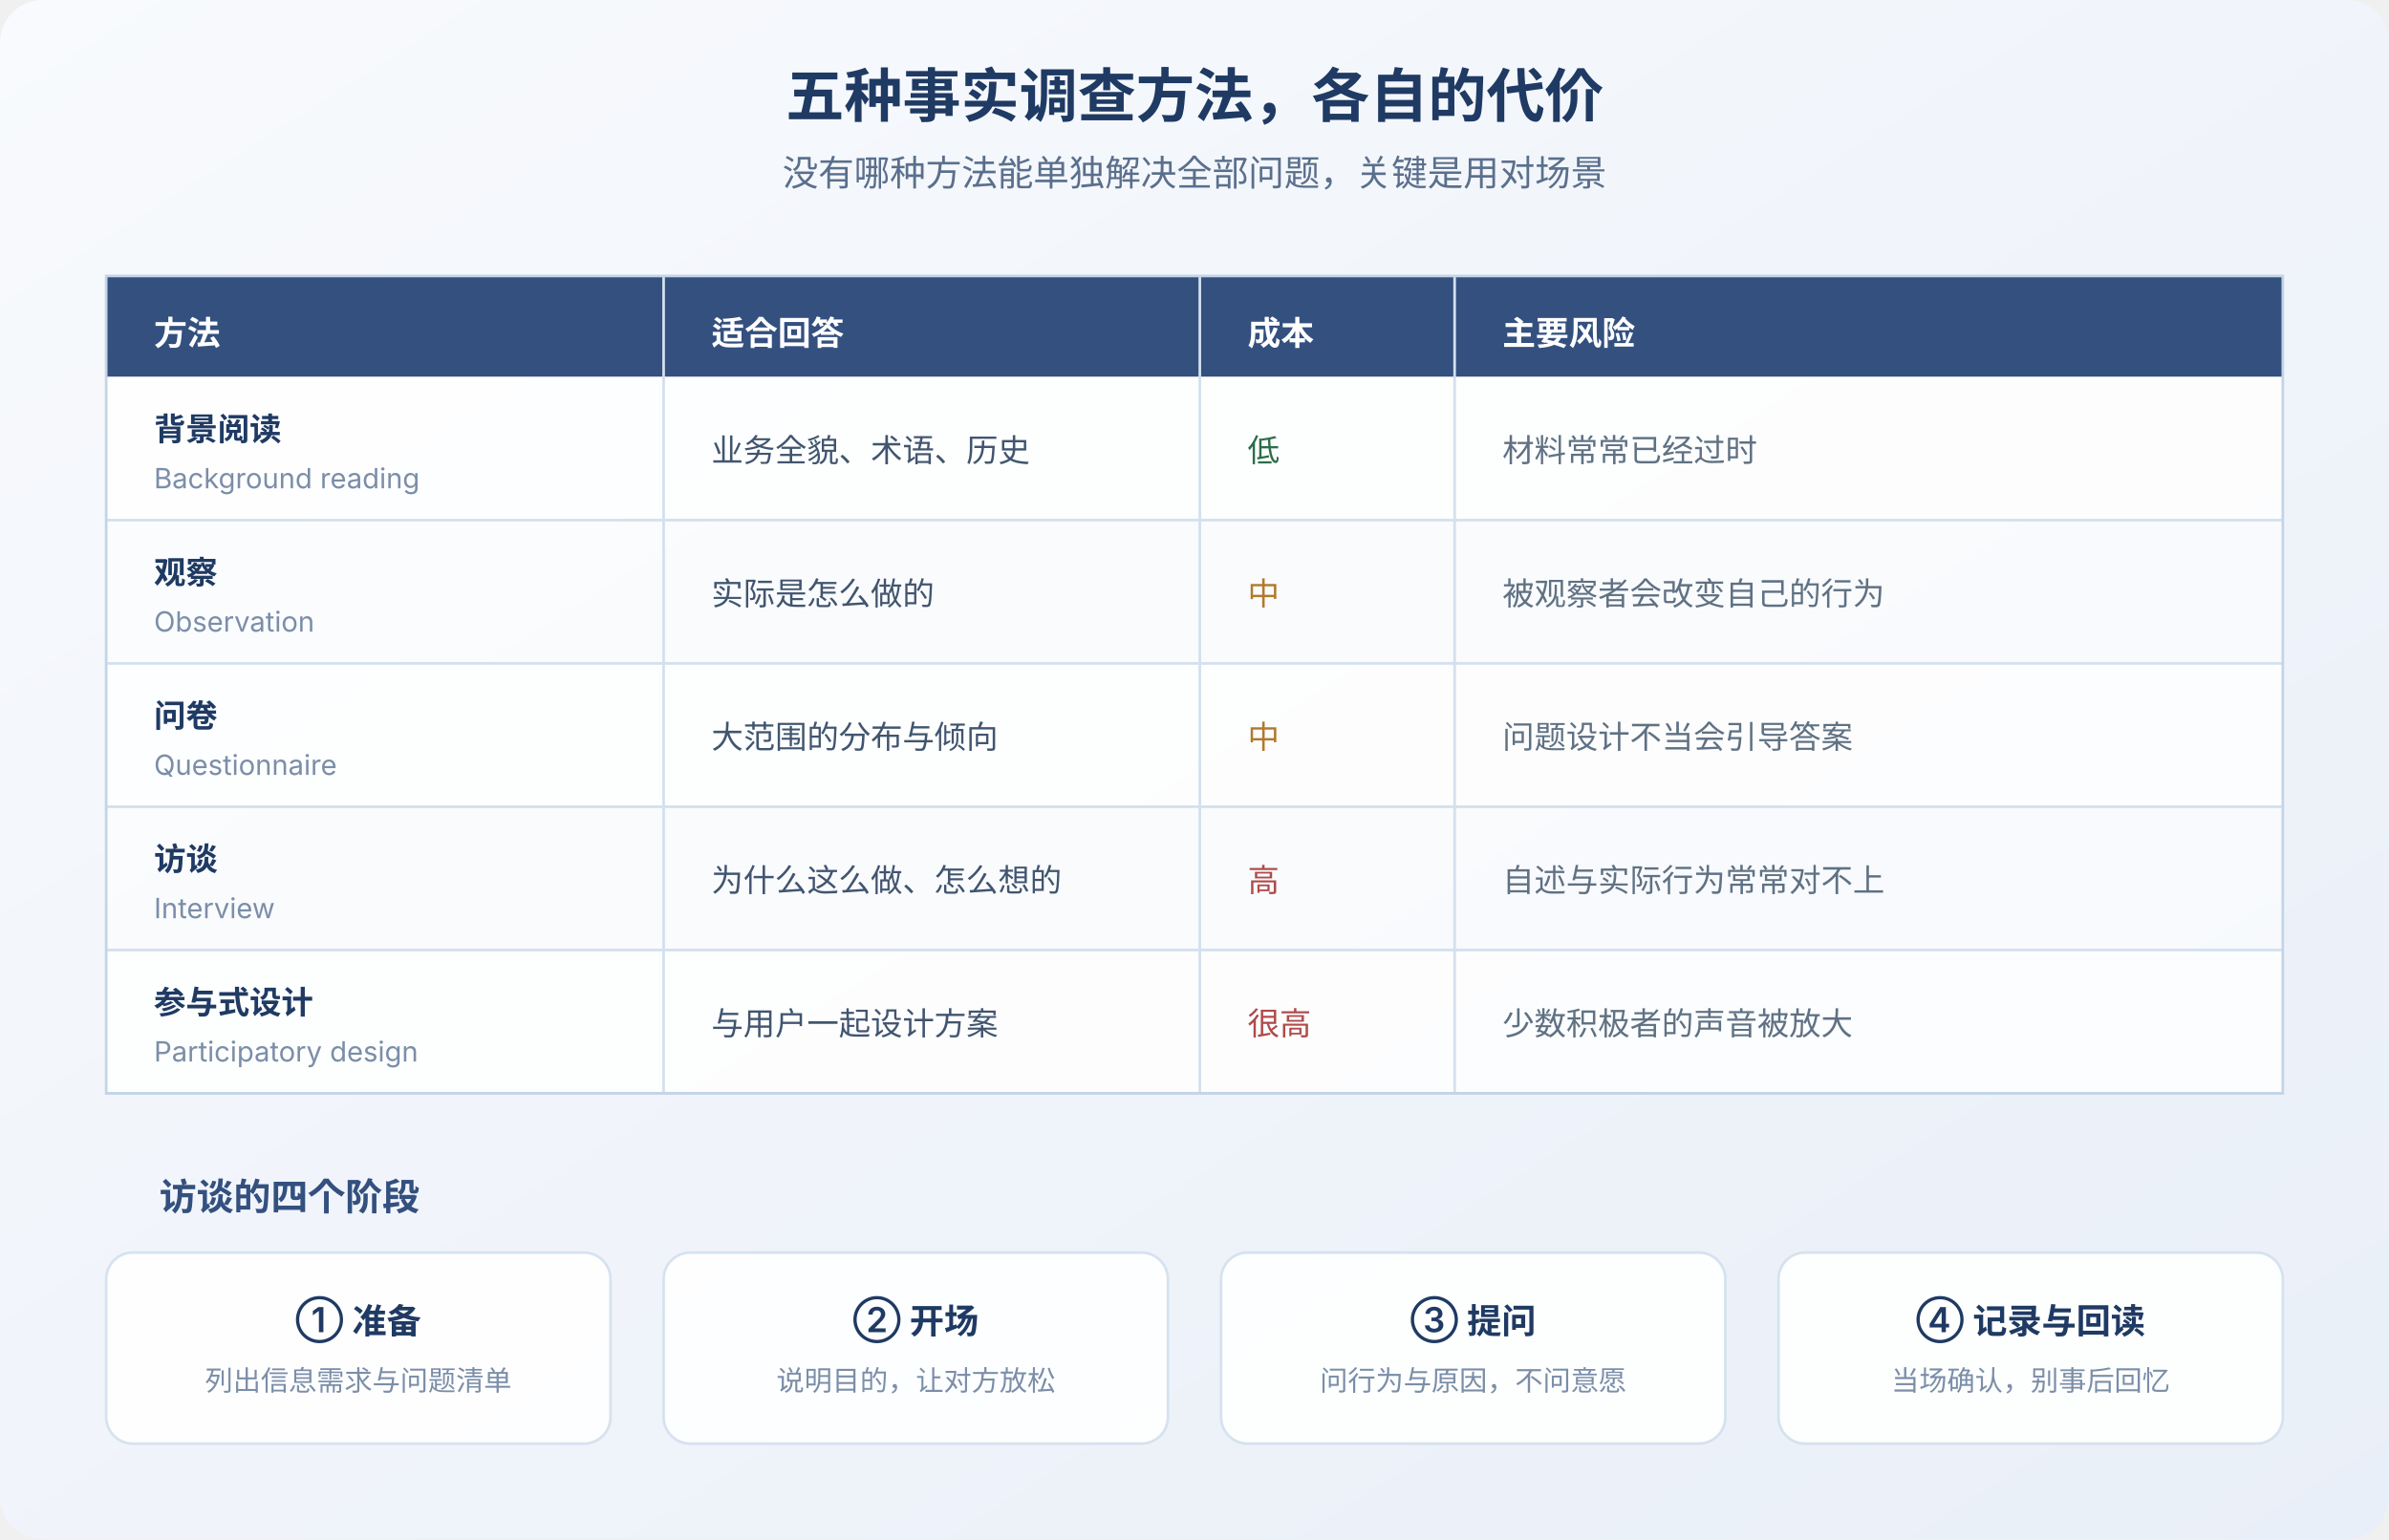
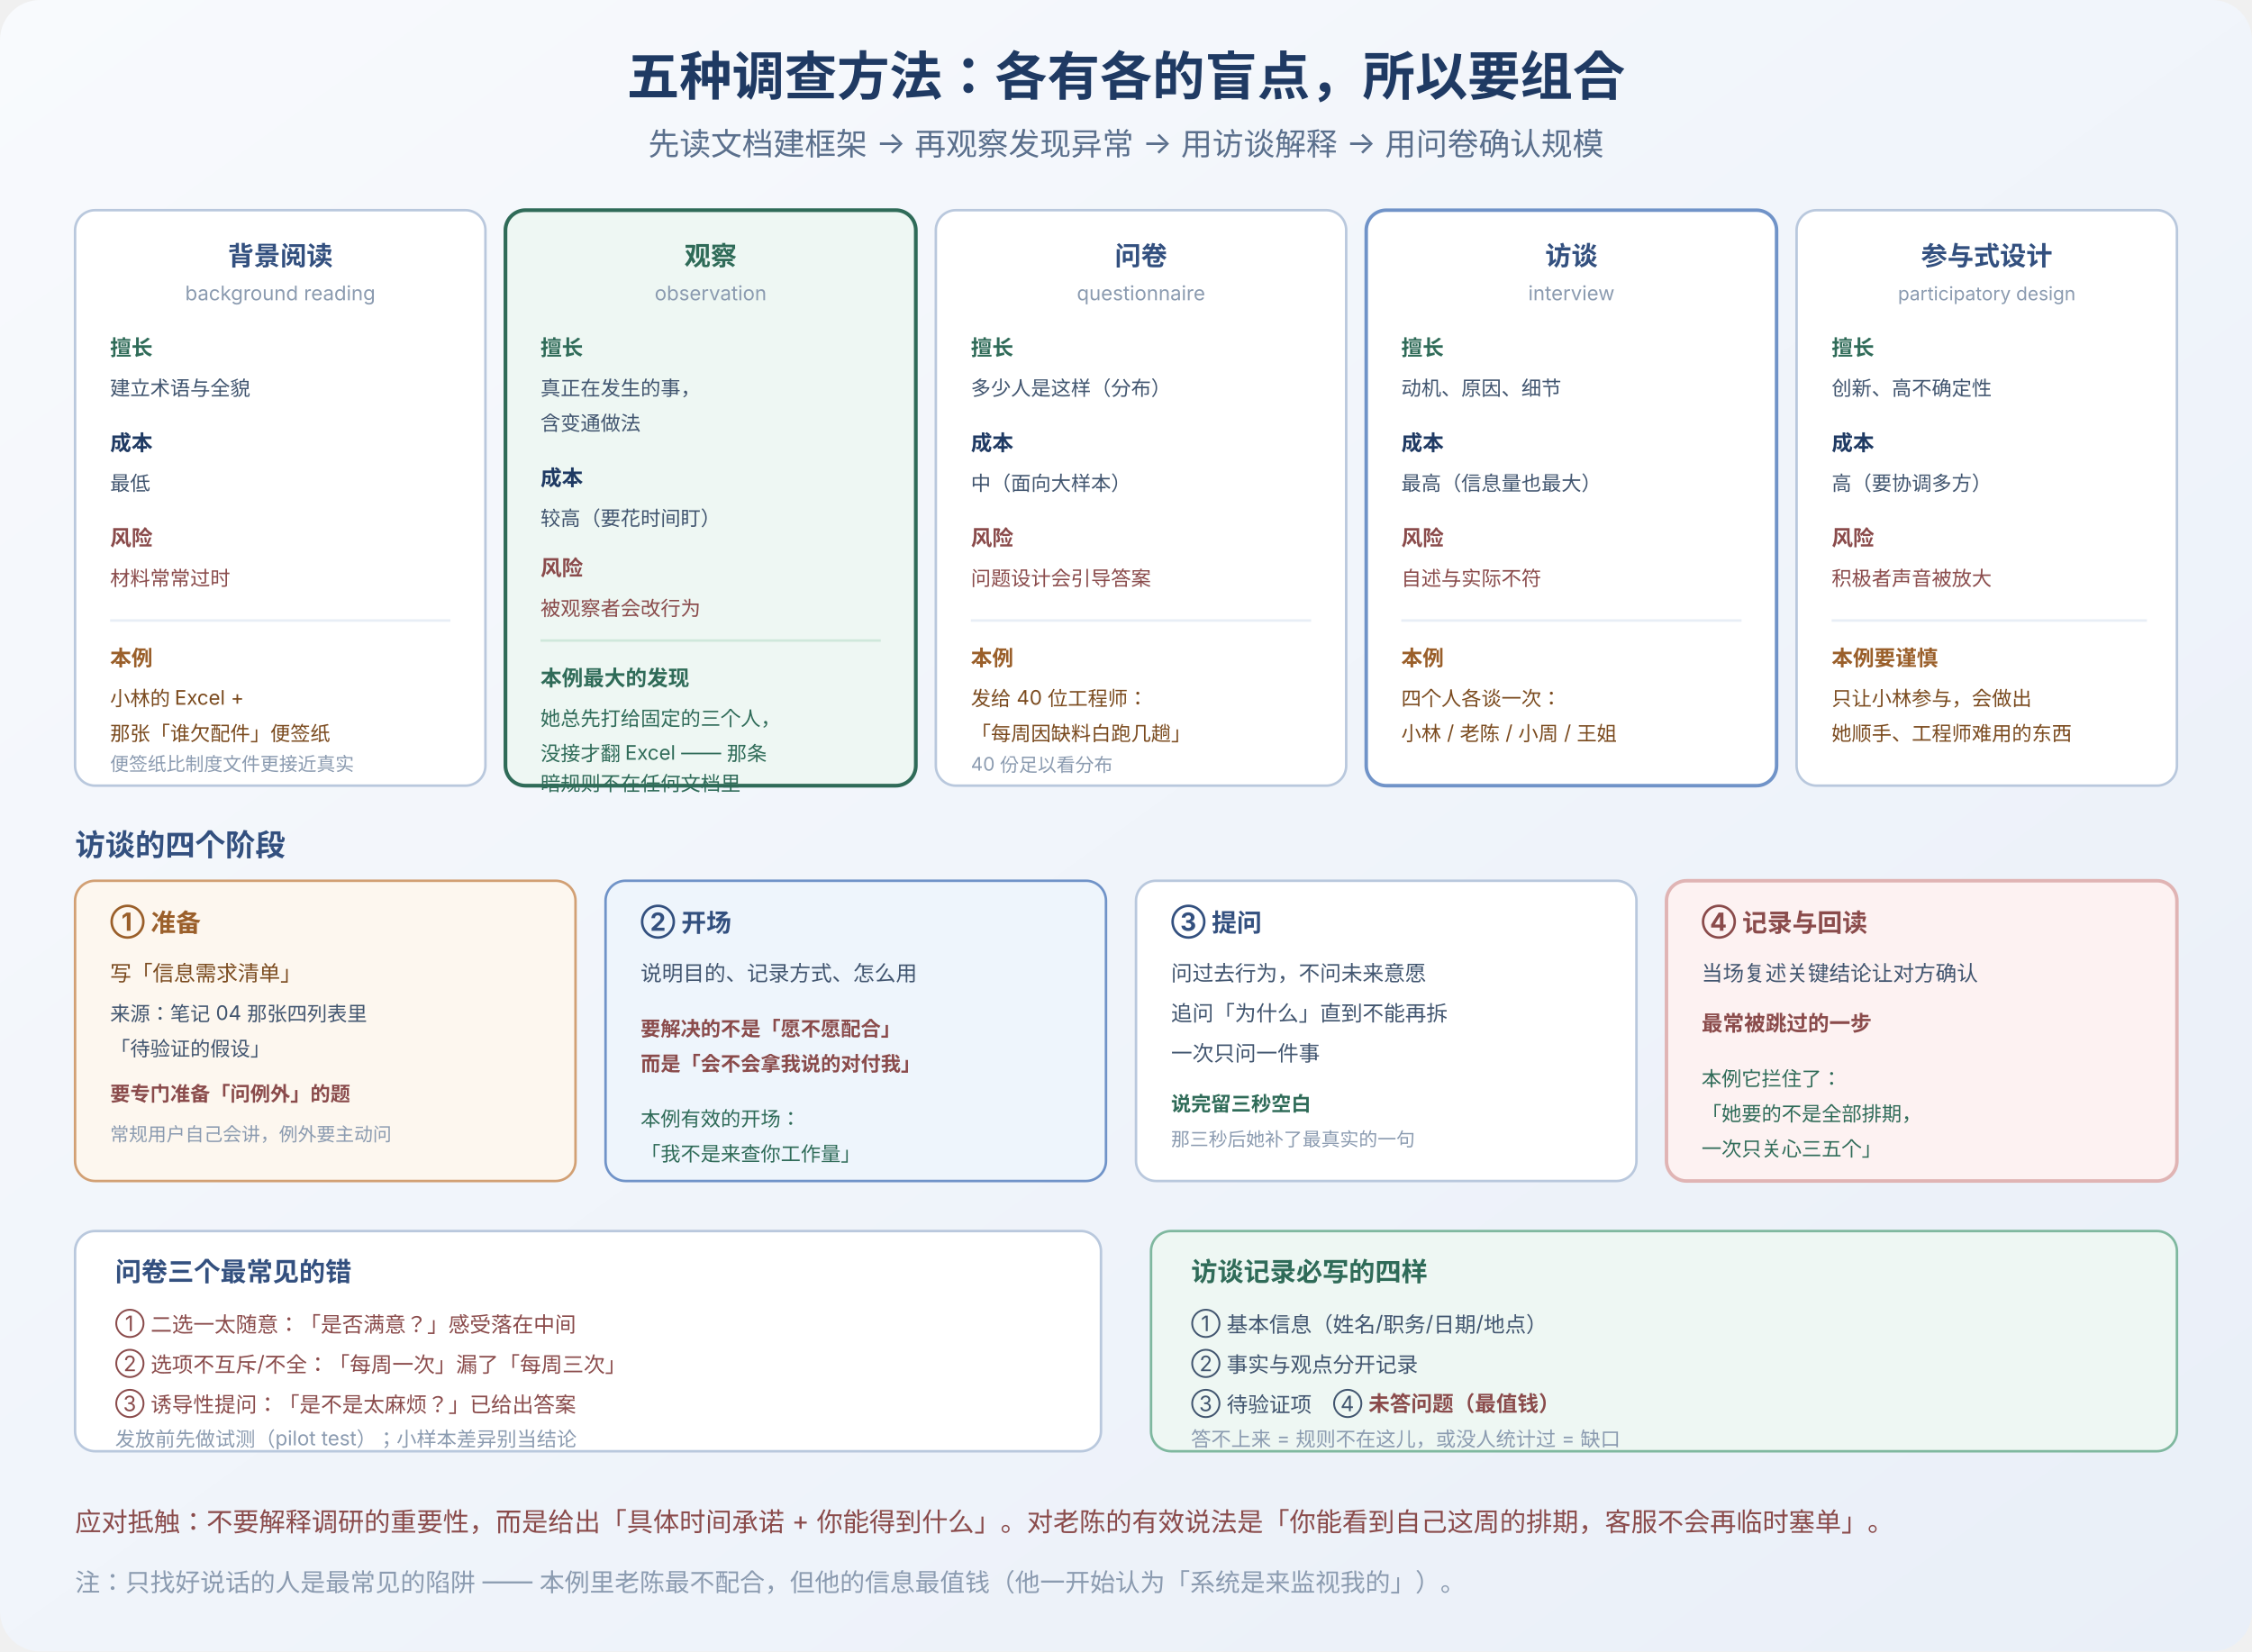
- <svg xmlns="http://www.w3.org/2000/svg" viewBox="0 0 900 580" width="900" height="580" role="img" aria-label="五种事实调查方法的对比表：背景阅读、观察、问卷、访谈、参与式设计，各自适合回答什么问题、成本高低与主要风险；下方是访谈的四个阶段" font-family="system-ui, -apple-system, 'Segoe UI', 'Noto Sans SC', 'Microsoft YaHei', sans-serif">
+ <svg xmlns="http://www.w3.org/2000/svg" viewBox="0 0 900 660" width="900" height="660" role="img" aria-label="五种事实调查方法的对比：背景阅读、观察、问卷、访谈、参与式设计，各自标出适合回答什么问题、成本高低与主要风险，并用派单宝案例给出一个具体用途；底部是访谈的四个阶段，其中准备阶段的清单来自待验证的假设，记录与回读这一步最常被跳过" font-family="system-ui, -apple-system, 'Segoe UI', 'Noto Sans SC', 'Microsoft YaHei', sans-serif">
  <defs>
    <linearGradient id="ffbg" x1="0" y1="0" x2="1" y2="1">
      <stop offset="0" stop-color="#f8fafd" />
      <stop offset="1" stop-color="#e9eff8" />
    </linearGradient>
+     <marker id="ffArrow" viewBox="0 0 10 10" refX="9" refY="5" markerWidth="8" markerHeight="8" orient="auto-start-reverse">
+       <path d="M 0 0 L 10 5 L 0 10 z" fill="#7093c8" />
+     </marker>
  </defs>
-   <rect width="900" height="580" rx="16" fill="url(#ffbg)" />
-   <text x="450" y="44" text-anchor="middle" font-size="22" font-weight="700" fill="#1f3a63">五种事实调查方法，各自的代价</text>
-   <text x="450" y="70" text-anchor="middle" font-size="13.5" fill="#5a6f8c">没有哪种方法能单独解决全部问题，关键是用对场景</text>
-   <rect x="40" y="104" width="820" height="38" fill="#33507f" />
-   <text x="58" y="130" font-size="12.5" font-weight="700" fill="#ffffff">方法</text>
-   <text x="268" y="130" font-size="12.5" font-weight="700" fill="#ffffff">适合回答</text>
-   <text x="470" y="130" font-size="12.5" font-weight="700" fill="#ffffff">成本</text>
-   <text x="566" y="130" font-size="12.5" font-weight="700" fill="#ffffff">主要风险</text>
-   <rect x="40" y="142" width="820" height="54" fill="#ffffff" opacity="0.85" />
-   <text x="58" y="166" font-size="12" font-weight="600" fill="#1f3a63">背景阅读</text>
-   <text x="58" y="184" font-size="10.5" fill="#7b8ea8">Background reading</text>
-   <text x="268" y="174" font-size="12" fill="#41556f">业务全貌、术语、历史</text>
-   <text x="470" y="174" font-size="12" fill="#2c6e49">低</text>
-   <text x="566" y="174" font-size="12" fill="#5f7183">材料常常已经过时</text>
-   <rect x="40" y="196" width="820" height="54" fill="#ffffff" opacity="0.6" />
-   <text x="58" y="220" font-size="12" font-weight="600" fill="#1f3a63">观察</text>
-   <text x="58" y="238" font-size="10.5" fill="#7b8ea8">Observation</text>
-   <text x="268" y="228" font-size="12" fill="#41556f">实际是怎么做的</text>
-   <text x="470" y="228" font-size="12" fill="#b07a2c">中</text>
-   <text x="566" y="228" font-size="12" fill="#5f7183">被观察者会改变自己的行为</text>
-   <rect x="40" y="250" width="820" height="54" fill="#ffffff" opacity="0.85" />
-   <text x="58" y="274" font-size="12" font-weight="600" fill="#1f3a63">问卷</text>
-   <text x="58" y="292" font-size="10.5" fill="#7b8ea8">Questionnaire</text>
-   <text x="268" y="282" font-size="12" fill="#41556f">大范围的分布与倾向</text>
-   <text x="470" y="282" font-size="12" fill="#b07a2c">中</text>
-   <text x="566" y="282" font-size="12" fill="#5f7183">问题设计不当会引导答案</text>
-   <rect x="40" y="304" width="820" height="54" fill="#ffffff" opacity="0.6" />
-   <text x="58" y="328" font-size="12" font-weight="600" fill="#1f3a63">访谈</text>
-   <text x="58" y="346" font-size="10.5" fill="#7b8ea8">Interview</text>
-   <text x="268" y="336" font-size="12" fill="#41556f">为什么这么做、怎么想的</text>
-   <text x="470" y="336" font-size="12" fill="#b04a4a">高</text>
-   <text x="566" y="336" font-size="12" fill="#5f7183">自述与实际行为常常对不上</text>
-   <rect x="40" y="358" width="820" height="54" fill="#ffffff" opacity="0.85" />
-   <text x="58" y="382" font-size="12" font-weight="600" fill="#1f3a63">参与式设计</text>
-   <text x="58" y="400" font-size="10.5" fill="#7b8ea8">Participatory design</text>
-   <text x="268" y="390" font-size="12" fill="#41556f">与用户一起设计方案</text>
-   <text x="470" y="390" font-size="12" fill="#b04a4a">很高</text>
-   <text x="566" y="390" font-size="12" fill="#5f7183">少数积极者的声音被放大</text>
-   <line x1="40" y1="196" x2="860" y2="196" stroke="#d3e0ee" />
-   <line x1="40" y1="250" x2="860" y2="250" stroke="#d3e0ee" />
-   <line x1="40" y1="304" x2="860" y2="304" stroke="#d3e0ee" />
-   <line x1="40" y1="358" x2="860" y2="358" stroke="#d3e0ee" />
-   <line x1="40" y1="412" x2="860" y2="412" stroke="#d3e0ee" />
-   <line x1="250" y1="104" x2="250" y2="412" stroke="#d3e0ee" />
-   <line x1="452" y1="104" x2="452" y2="412" stroke="#d3e0ee" />
-   <line x1="548" y1="104" x2="548" y2="412" stroke="#d3e0ee" />
-   <rect x="40" y="104" width="820" height="308" fill="none" stroke="#c4d4e7" />
-   <text x="60" y="456" font-size="14" font-weight="700" fill="#33507f">访谈的四个阶段</text>
-   <rect x="40" y="472" width="190" height="72" rx="10" fill="#ffffff" opacity="0.9" stroke="#d3e0ee" />
-   <text x="135" y="502" text-anchor="middle" font-size="13" font-weight="600" fill="#1f3a63">① 准备</text>
-   <text x="135" y="524" text-anchor="middle" font-size="10.5" fill="#7b8ea8">列出信息需求与问题清单</text>
-   <rect x="250" y="472" width="190" height="72" rx="10" fill="#ffffff" opacity="0.9" stroke="#d3e0ee" />
-   <text x="345" y="502" text-anchor="middle" font-size="13" font-weight="600" fill="#1f3a63">② 开场</text>
-   <text x="345" y="524" text-anchor="middle" font-size="10.5" fill="#7b8ea8">说明目的，让对方放松</text>
-   <rect x="460" y="472" width="190" height="72" rx="10" fill="#ffffff" opacity="0.9" stroke="#d3e0ee" />
-   <text x="555" y="502" text-anchor="middle" font-size="13" font-weight="600" fill="#1f3a63">③ 提问</text>
-   <text x="555" y="524" text-anchor="middle" font-size="10.5" fill="#7b8ea8">问行为与原因，不问意愿</text>
-   <rect x="670" y="472" width="190" height="72" rx="10" fill="#ffffff" opacity="0.9" stroke="#d3e0ee" />
-   <text x="765" y="502" text-anchor="middle" font-size="13" font-weight="600" fill="#1f3a63">④ 记录与回读</text>
-   <text x="765" y="524" text-anchor="middle" font-size="10.5" fill="#7b8ea8">当场确认，别事后回忆</text>
+   <rect width="900" height="660" rx="16" fill="url(#ffbg)" />
+   <text x="450" y="38" text-anchor="middle" font-size="21" font-weight="700" fill="#1f3a63">五种调查方法：各有各的盲点，所以要组合</text>
+   <text x="450" y="62" text-anchor="middle" font-size="12.5" fill="#5a6f8c">先读文档建框架 → 再观察发现异常 → 用访谈解释 → 用问卷确认规模</text>
+   <rect x="30" y="84" width="164" height="230" rx="8" fill="#ffffff" stroke="#b9c8dd" />
+   <text x="112" y="106" text-anchor="middle" font-size="10.5" font-weight="700" fill="#33507f">背景阅读</text>
+   <text x="112" y="120" text-anchor="middle" font-size="8" fill="#8b9bb0">background reading</text>
+   <text x="44" y="142" font-size="8.5" font-weight="700" fill="#2f6b58">擅长</text>
+   <text x="44" y="158" font-size="8" fill="#41556f">建立术语与全貌</text>
+   <text x="44" y="180" font-size="8.5" font-weight="700" fill="#1f3a63">成本</text>
+   <text x="44" y="196" font-size="8" fill="#41556f">最低</text>
+   <text x="44" y="218" font-size="8.5" font-weight="700" fill="#8a4b4b">风险</text>
+   <text x="44" y="234" font-size="8" fill="#8a4b4b">材料常常过时</text>
+   <line x1="44" y1="248" x2="180" y2="248" stroke="#e8eef6" stroke-width="1" />
+   <text x="44" y="266" font-size="8.5" font-weight="700" fill="#9a5f2a">本例</text>
+   <text x="44" y="282" font-size="8" fill="#7a4a1e">小林的 Excel +</text>
+   <text x="44" y="296" font-size="8" fill="#7a4a1e">那张「谁欠配件」便签纸</text>
+   <text x="44" y="308" font-size="7.5" fill="#8b9bb0">便签纸比制度文件更接近真实</text>
+   <rect x="202" y="84" width="164" height="230" rx="8" fill="#eef7f3" stroke="#2f6b58" stroke-width="1.5" />
+   <text x="284" y="106" text-anchor="middle" font-size="10.5" font-weight="700" fill="#2f6b58">观察</text>
+   <text x="284" y="120" text-anchor="middle" font-size="8" fill="#8b9bb0">observation</text>
+   <text x="216" y="142" font-size="8.5" font-weight="700" fill="#2f6b58">擅长</text>
+   <text x="216" y="158" font-size="8" fill="#41556f">真正在发生的事，</text>
+   <text x="216" y="172" font-size="8" fill="#41556f">含变通做法</text>
+   <text x="216" y="194" font-size="8.5" font-weight="700" fill="#1f3a63">成本</text>
+   <text x="216" y="210" font-size="8" fill="#41556f">较高（要花时间盯）</text>
+   <text x="216" y="230" font-size="8.5" font-weight="700" fill="#8a4b4b">风险</text>
+   <text x="216" y="246" font-size="8" fill="#8a4b4b">被观察者会改行为</text>
+   <line x1="216" y1="256" x2="352" y2="256" stroke="#cfe8db" stroke-width="1" />
+   <text x="216" y="274" font-size="8.5" font-weight="700" fill="#2f6b58">本例最大的发现</text>
+   <text x="216" y="290" font-size="8" fill="#2f6b58">她总先打给固定的三个人，</text>
+   <text x="216" y="304" font-size="8" fill="#2f6b58">没接才翻 Excel —— 那条</text>
+   <text x="216" y="316" font-size="8" fill="#2f6b58">暗规则不在任何文档里</text>
+   <rect x="374" y="84" width="164" height="230" rx="8" fill="#ffffff" stroke="#b9c8dd" />
+   <text x="456" y="106" text-anchor="middle" font-size="10.5" font-weight="700" fill="#33507f">问卷</text>
+   <text x="456" y="120" text-anchor="middle" font-size="8" fill="#8b9bb0">questionnaire</text>
+   <text x="388" y="142" font-size="8.5" font-weight="700" fill="#2f6b58">擅长</text>
+   <text x="388" y="158" font-size="8" fill="#41556f">多少人是这样（分布）</text>
+   <text x="388" y="180" font-size="8.5" font-weight="700" fill="#1f3a63">成本</text>
+   <text x="388" y="196" font-size="8" fill="#41556f">中（面向大样本）</text>
+   <text x="388" y="218" font-size="8.5" font-weight="700" fill="#8a4b4b">风险</text>
+   <text x="388" y="234" font-size="8" fill="#8a4b4b">问题设计会引导答案</text>
+   <line x1="388" y1="248" x2="524" y2="248" stroke="#e8eef6" stroke-width="1" />
+   <text x="388" y="266" font-size="8.5" font-weight="700" fill="#9a5f2a">本例</text>
+   <text x="388" y="282" font-size="8" fill="#7a4a1e">发给 40 位工程师：</text>
+   <text x="388" y="296" font-size="8" fill="#7a4a1e">「每周因缺料白跑几趟」</text>
+   <text x="388" y="308" font-size="7.5" fill="#8b9bb0">40 份足以看分布</text>
+   <rect x="546" y="84" width="164" height="230" rx="8" fill="#ffffff" stroke="#7093c8" stroke-width="1.4" />
+   <text x="628" y="106" text-anchor="middle" font-size="10.5" font-weight="700" fill="#33507f">访谈</text>
+   <text x="628" y="120" text-anchor="middle" font-size="8" fill="#8b9bb0">interview</text>
+   <text x="560" y="142" font-size="8.5" font-weight="700" fill="#2f6b58">擅长</text>
+   <text x="560" y="158" font-size="8" fill="#41556f">动机、原因、细节</text>
+   <text x="560" y="180" font-size="8.5" font-weight="700" fill="#1f3a63">成本</text>
+   <text x="560" y="196" font-size="8" fill="#41556f">最高（信息量也最大）</text>
+   <text x="560" y="218" font-size="8.5" font-weight="700" fill="#8a4b4b">风险</text>
+   <text x="560" y="234" font-size="8" fill="#8a4b4b">自述与实际不符</text>
+   <line x1="560" y1="248" x2="696" y2="248" stroke="#e8eef6" stroke-width="1" />
+   <text x="560" y="266" font-size="8.5" font-weight="700" fill="#9a5f2a">本例</text>
+   <text x="560" y="282" font-size="8" fill="#7a4a1e">四个人各谈一次：</text>
+   <text x="560" y="296" font-size="8" fill="#7a4a1e">小林 / 老陈 / 小周 / 王姐</text>
+   <rect x="718" y="84" width="152" height="230" rx="8" fill="#ffffff" stroke="#b9c8dd" />
+   <text x="794" y="106" text-anchor="middle" font-size="10.5" font-weight="700" fill="#33507f">参与式设计</text>
+   <text x="794" y="120" text-anchor="middle" font-size="7.5" fill="#8b9bb0">participatory design</text>
+   <text x="732" y="142" font-size="8.5" font-weight="700" fill="#2f6b58">擅长</text>
+   <text x="732" y="158" font-size="8" fill="#41556f">创新、高不确定性</text>
+   <text x="732" y="180" font-size="8.5" font-weight="700" fill="#1f3a63">成本</text>
+   <text x="732" y="196" font-size="8" fill="#41556f">高（要协调多方）</text>
+   <text x="732" y="218" font-size="8.5" font-weight="700" fill="#8a4b4b">风险</text>
+   <text x="732" y="234" font-size="8" fill="#8a4b4b">积极者声音被放大</text>
+   <line x1="732" y1="248" x2="858" y2="248" stroke="#e8eef6" stroke-width="1" />
+   <text x="732" y="266" font-size="8.5" font-weight="700" fill="#9a5f2a">本例要谨慎</text>
+   <text x="732" y="282" font-size="8" fill="#7a4a1e">只让小林参与，会做出</text>
+   <text x="732" y="296" font-size="8" fill="#7a4a1e">她顺手、工程师难用的东西</text>
+   <text x="30" y="342" font-size="12" font-weight="700" fill="#33507f">访谈的四个阶段</text>
+   <rect x="30" y="352" width="200" height="120" rx="8" fill="#fdf7ef" stroke="#d2a074" />
+   <text x="44" y="372" font-size="10" font-weight="700" fill="#9a5f2a">① 准备</text>
+   <text x="44" y="392" font-size="8.5" fill="#7a4a1e">写「信息需求清单」</text>
+   <text x="44" y="408" font-size="8" fill="#41556f">来源：笔记 04 那张四列表里</text>
+   <text x="44" y="422" font-size="8" fill="#41556f">「待验证的假设」</text>
+   <text x="44" y="440" font-size="8" font-weight="700" fill="#8a4b4b">要专门准备「问例外」的题</text>
+   <text x="44" y="456" font-size="7.5" fill="#8b9bb0">常规用户自己会讲，例外要主动问</text>
+   <rect x="242" y="352" width="200" height="120" rx="8" fill="#eef5fc" stroke="#7093c8" />
+   <text x="256" y="372" font-size="10" font-weight="700" fill="#33507f">② 开场</text>
+   <text x="256" y="392" font-size="8.5" fill="#41556f">说明目的、记录方式、怎么用</text>
+   <text x="256" y="414" font-size="8" font-weight="700" fill="#8a4b4b">要解决的不是「愿不愿配合」</text>
+   <text x="256" y="428" font-size="8" font-weight="700" fill="#8a4b4b">而是「会不会拿我说的对付我」</text>
+   <text x="256" y="450" font-size="8" fill="#2f6b58">本例有效的开场：</text>
+   <text x="256" y="464" font-size="8" fill="#2f6b58">「我不是来查你工作量」</text>
+   <rect x="454" y="352" width="200" height="120" rx="8" fill="#ffffff" stroke="#b9c8dd" />
+   <text x="468" y="372" font-size="10" font-weight="700" fill="#33507f">③ 提问</text>
+   <text x="468" y="392" font-size="8.5" fill="#41556f">问过去行为，不问未来意愿</text>
+   <text x="468" y="408" font-size="8.5" fill="#41556f">追问「为什么」直到不能再拆</text>
+   <text x="468" y="424" font-size="8.5" fill="#41556f">一次只问一件事</text>
+   <text x="468" y="444" font-size="8" font-weight="700" fill="#2f6b58">说完留三秒空白</text>
+   <text x="468" y="458" font-size="7.5" fill="#8b9bb0">那三秒后她补了最真实的一句</text>
+   <rect x="666" y="352" width="204" height="120" rx="8" fill="#fdf2f2" stroke="#e0b4b4" stroke-width="1.4" />
+   <text x="680" y="372" font-size="10" font-weight="700" fill="#8a4b4b">④ 记录与回读</text>
+   <text x="680" y="392" font-size="8.5" fill="#41556f">当场复述关键结论让对方确认</text>
+   <text x="680" y="412" font-size="8.5" font-weight="700" fill="#8a4b4b">最常被跳过的一步</text>
+   <text x="680" y="434" font-size="8" fill="#2f6b58">本例它拦住了：</text>
+   <text x="680" y="448" font-size="8" fill="#2f6b58">「她要的不是全部排期，</text>
+   <text x="680" y="462" font-size="8" fill="#2f6b58">一次只关心三五个」</text>
+   <rect x="30" y="492" width="410" height="88" rx="8" fill="#ffffff" stroke="#b9c8dd" />
+   <text x="46" y="512" font-size="10.5" font-weight="700" fill="#33507f">问卷三个最常见的错</text>
+   <text x="46" y="532" font-size="8.5" fill="#8a4b4b">① 二选一太随意：「是否满意？」感受落在中间</text>
+   <text x="46" y="548" font-size="8.5" fill="#8a4b4b">② 选项不互斥/不全：「每周一次」漏了「每周三次」</text>
+   <text x="46" y="564" font-size="8.5" fill="#8a4b4b">③ 诱导性提问：「是不是太麻烦？」已给出答案</text>
+   <text x="46" y="578" font-size="8" fill="#8b9bb0">发放前先做试测（pilot test）；小样本差异别当结论</text>
+   <rect x="460" y="492" width="410" height="88" rx="8" fill="#eef7f3" stroke="#7fb89f" />
+   <text x="476" y="512" font-size="10.5" font-weight="700" fill="#2f6b58">访谈记录必写的四样</text>
+   <text x="476" y="532" font-size="8.5" fill="#41556f">① 基本信息（姓名/职务/日期/地点）</text>
+   <text x="476" y="548" font-size="8.5" fill="#41556f">② 事实与观点分开记录</text>
+   <text x="476" y="564" font-size="8.5" fill="#41556f">③ 待验证项　④ <tspan font-weight="700" fill="#8a4b4b">未答问题（最值钱）</tspan>
+   </text>
+   <text x="476" y="578" font-size="8" fill="#8b9bb0">答不上来 = 规则不在这儿，或没人统计过 = 缺口</text>
+   <text x="30" y="612" font-size="10.5" fill="#8a4b4b">应对抵触：不要解释调研的重要性，而是给出「具体时间承诺 + 你能得到什么」。对老陈的有效说法是「你能看到自己这周的排期，客服不会再临时塞单」。</text>
+   <text x="30" y="636" font-size="10" fill="#8b9bb0">注：只找好说话的人是最常见的陷阱 —— 本例里老陈最不配合，但他的信息最值钱（他一开始认为「系统是来监视我的」）。</text>
</svg>
